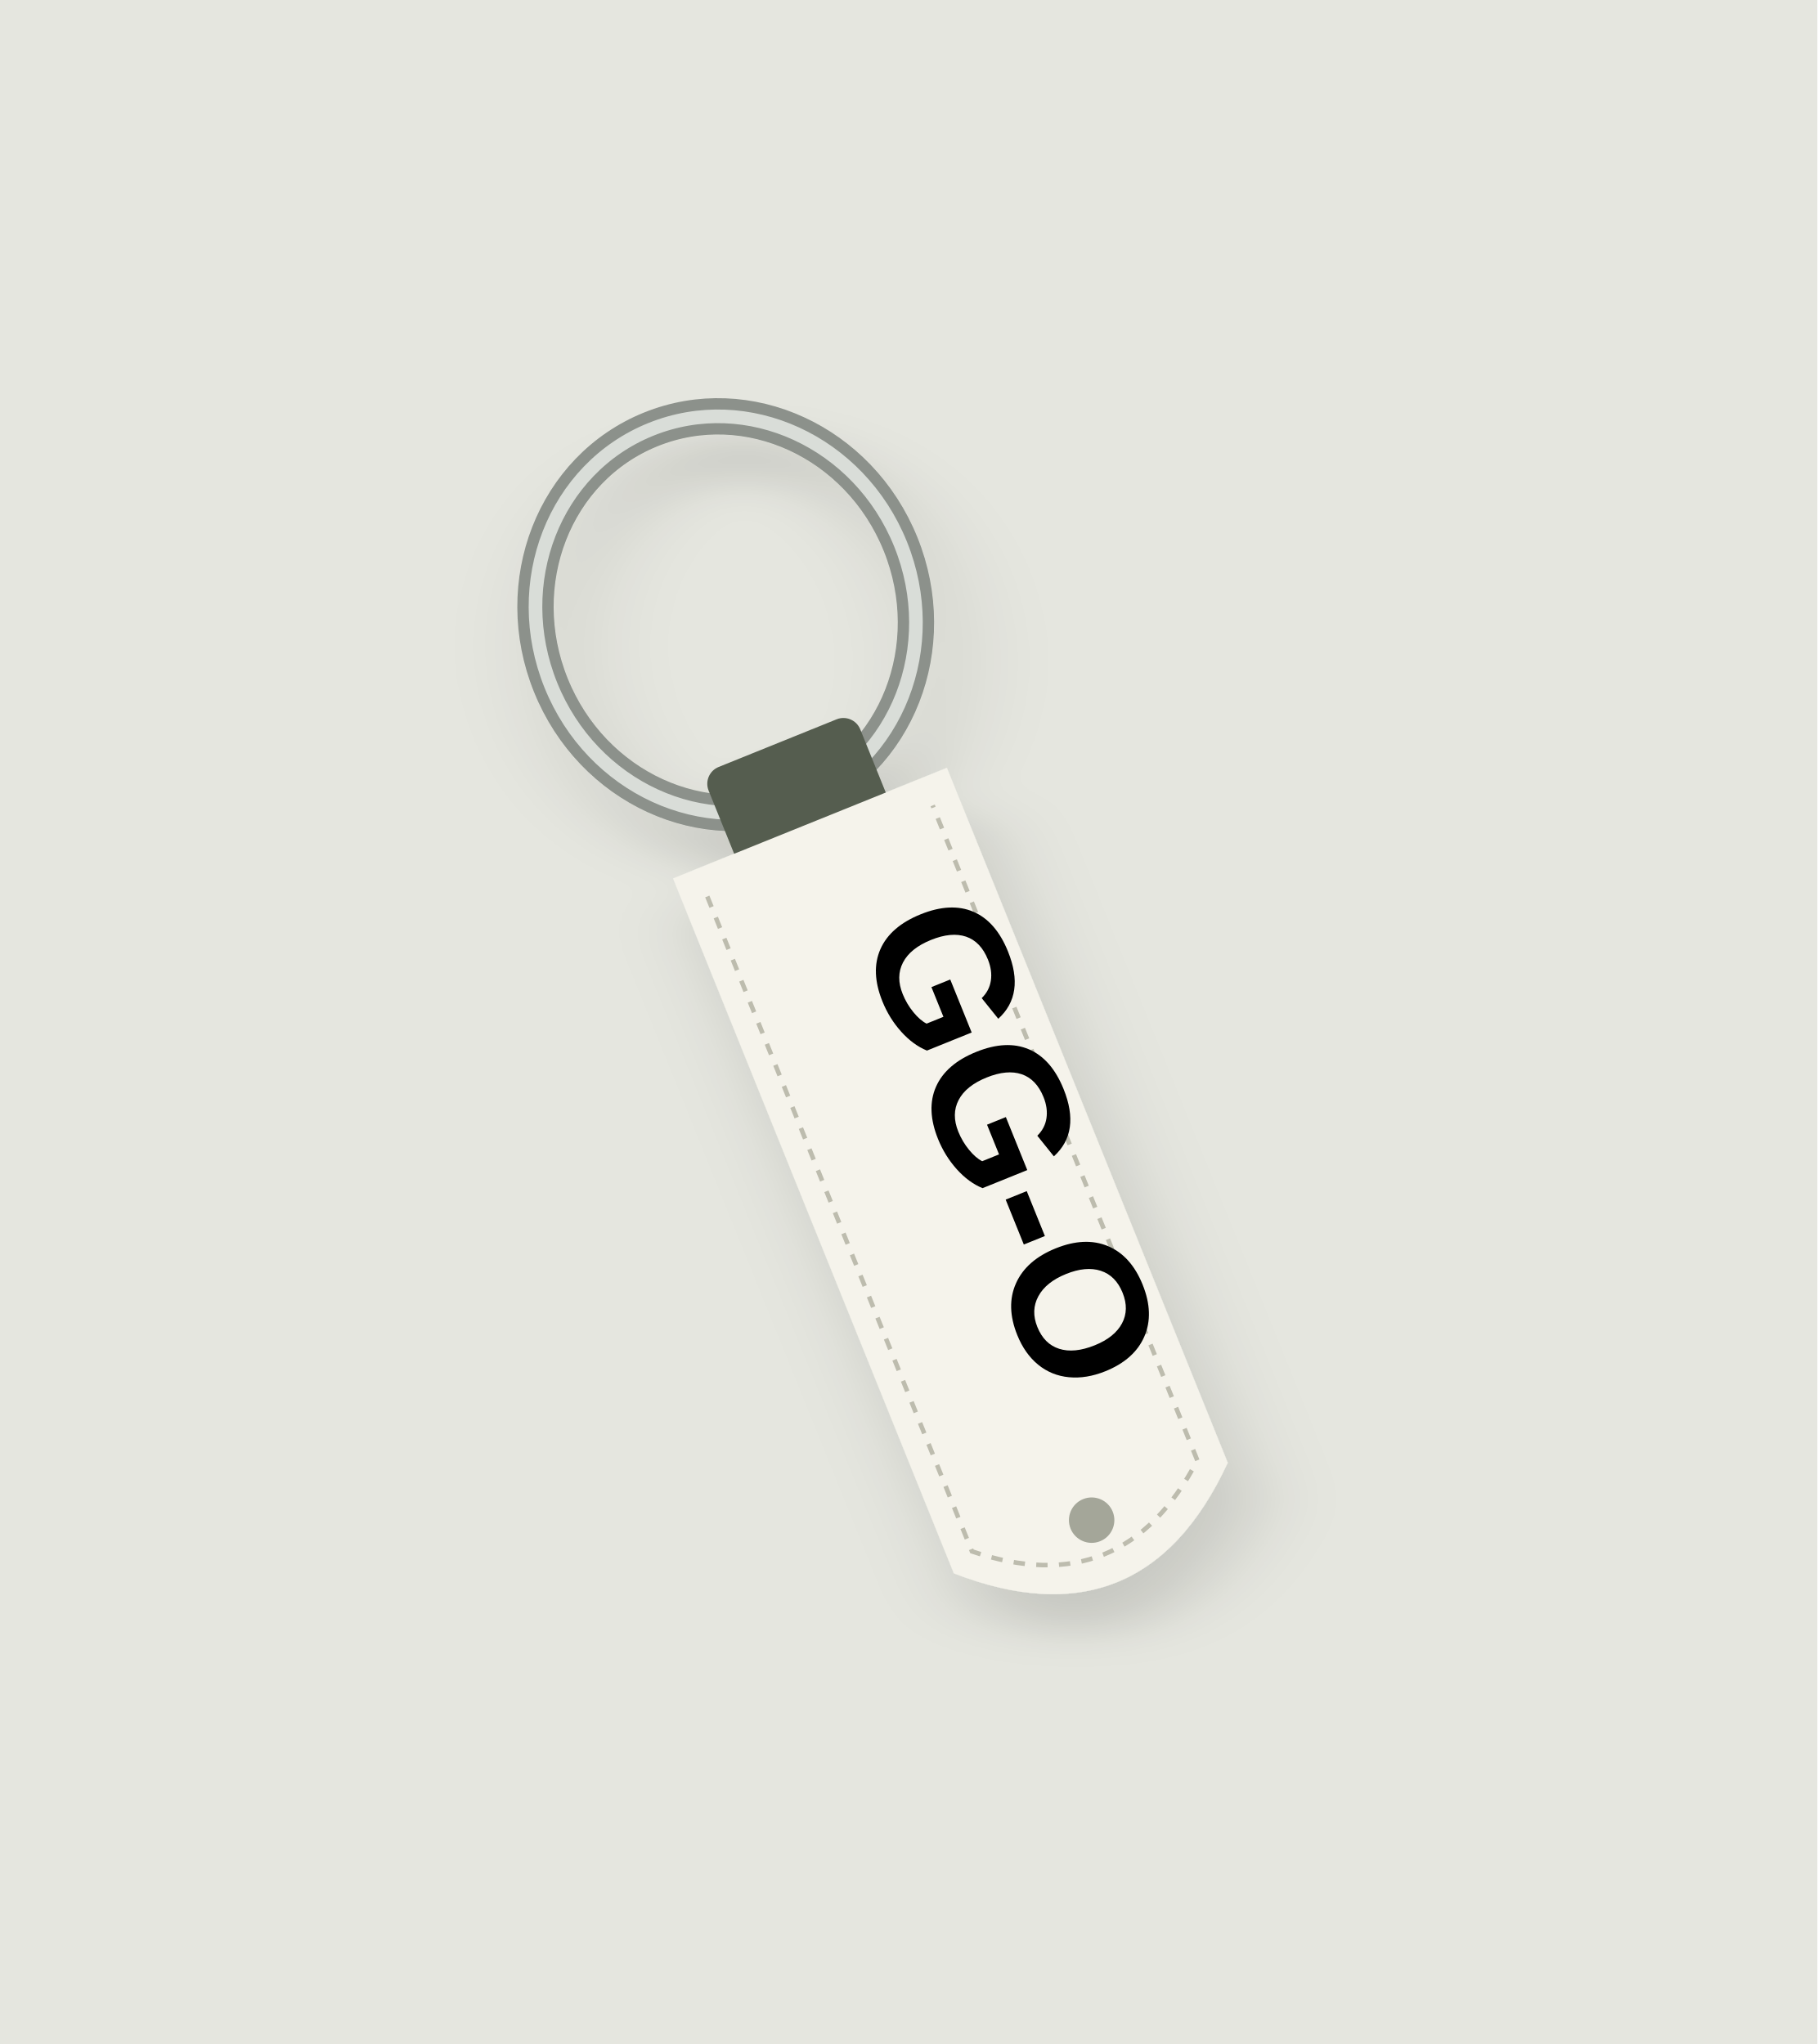
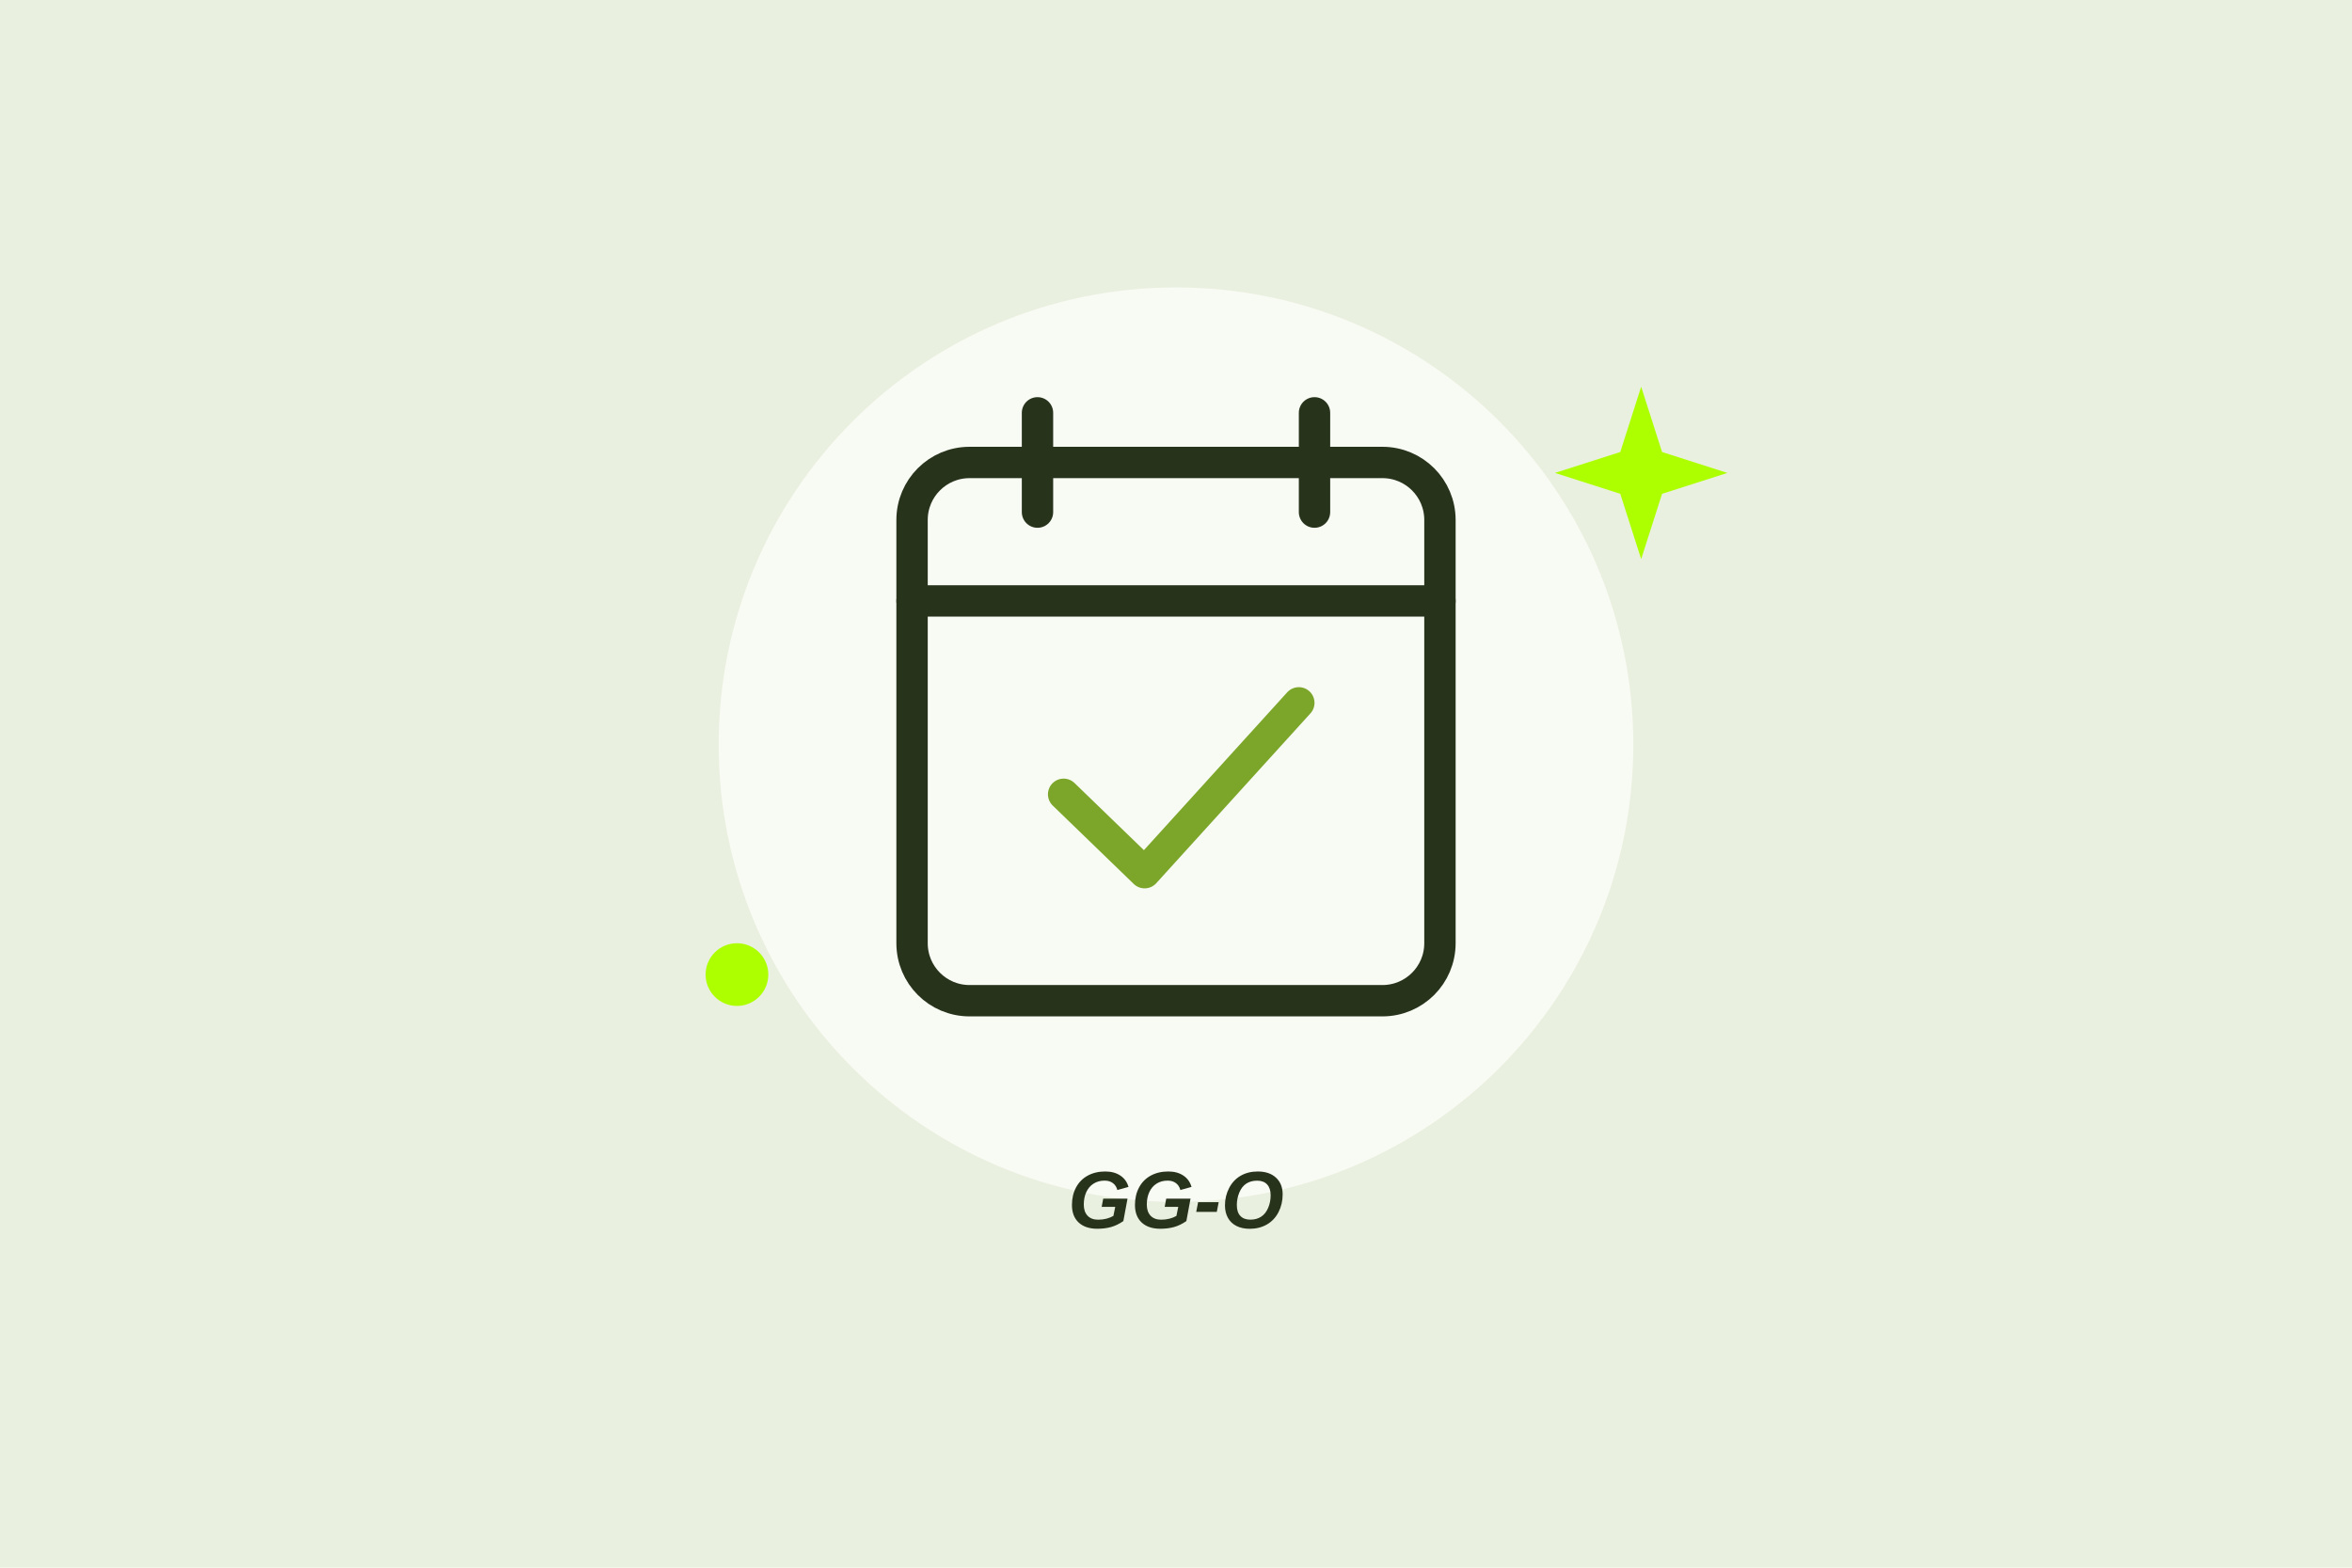
- <svg xmlns="http://www.w3.org/2000/svg" width="800" height="900" viewBox="0 0 800 900">
-   <defs>
-     <filter id="shadow" x="-50%" y="-50%" width="200%" height="200%">
-       <feDropShadow dx="4" dy="20" stdDeviation="15" flood-opacity=".13" />
-     </filter>
-     <linearGradient id="canvas" x2="1" y2="1">
-       <stop stop-color="#e6dfce" />
-       <stop offset=".5" stop-color="#f3efdf" />
-       <stop offset="1" stop-color="#d5cbb9" />
-     </linearGradient>
-     <linearGradient id="black">
-       <stop stop-color="#353632" />
-       <stop offset=".5" stop-color="#171915" />
-       <stop offset="1" stop-color="#373832" />
-     </linearGradient>
-     <linearGradient id="pink" x2="1" y2="1">
-       <stop stop-color="#ce696e" />
-       <stop offset=".5" stop-color="#e19b97" />
-       <stop offset="1" stop-color="#ae4753" />
-     </linearGradient>
-   </defs>
-   <rect width="800" height="900" fill="#e5e6df" />
-   <g transform="rotate(-22 400 470)" filter="url(#shadow)">
-     <ellipse cx="400" cy="255" rx="83" ry="88" fill="none" stroke="#8c918b" stroke-width="16" />
-     <ellipse cx="400" cy="255" rx="83" ry="88" fill="none" stroke="#d9ddd8" stroke-width="6" />
-     <rect x="364" y="316" width="72" height="56" rx="8" fill="#555d50" />
-     <path d="M335 354h130v330q-65 61-130 0Z" fill="#f5f3eb" />
-     <path d="M346 367v311q53 46 107 0V367" fill="none" stroke="#bdbcae" stroke-width="2" stroke-dasharray="5 5" />
-     <text x="401" y="518" text-anchor="middle" font-family="Arial,sans-serif" font-size="84" font-weight="900" transform="rotate(90 401 518)">GG-O</text>
-     <circle cx="400" cy="685" r="10" fill="#a4a699" />
+ <svg xmlns="http://www.w3.org/2000/svg" width="900" height="600" viewBox="0 0 900 600">
+   <rect width="900" height="600" fill="#eaf0df" />
+   <circle cx="450" cy="285" r="175" fill="#f8faf4" />
+   <g fill="none" stroke="#28331c" stroke-width="12" stroke-linecap="round" stroke-linejoin="round">
+     <rect x="349" y="177" width="202" height="206" rx="22" />
+     <path d="M349 230h202M397 158v38M503 158v38" />
+     <path d="m407 304 31 30 59-65" stroke="#7ca629" />
  </g>
+   <path d="m628 148 8 25 25 8-25 8-8 25-8-25-25-8 25-8Z" fill="#adff00" />
+   <circle cx="282" cy="373" r="12" fill="#adff00" />
+   <text x="450" y="470" text-anchor="middle" font-family="Arial,sans-serif" font-size="31" font-weight="900" font-style="italic" fill="#28331c">GG-O</text>
</svg>
